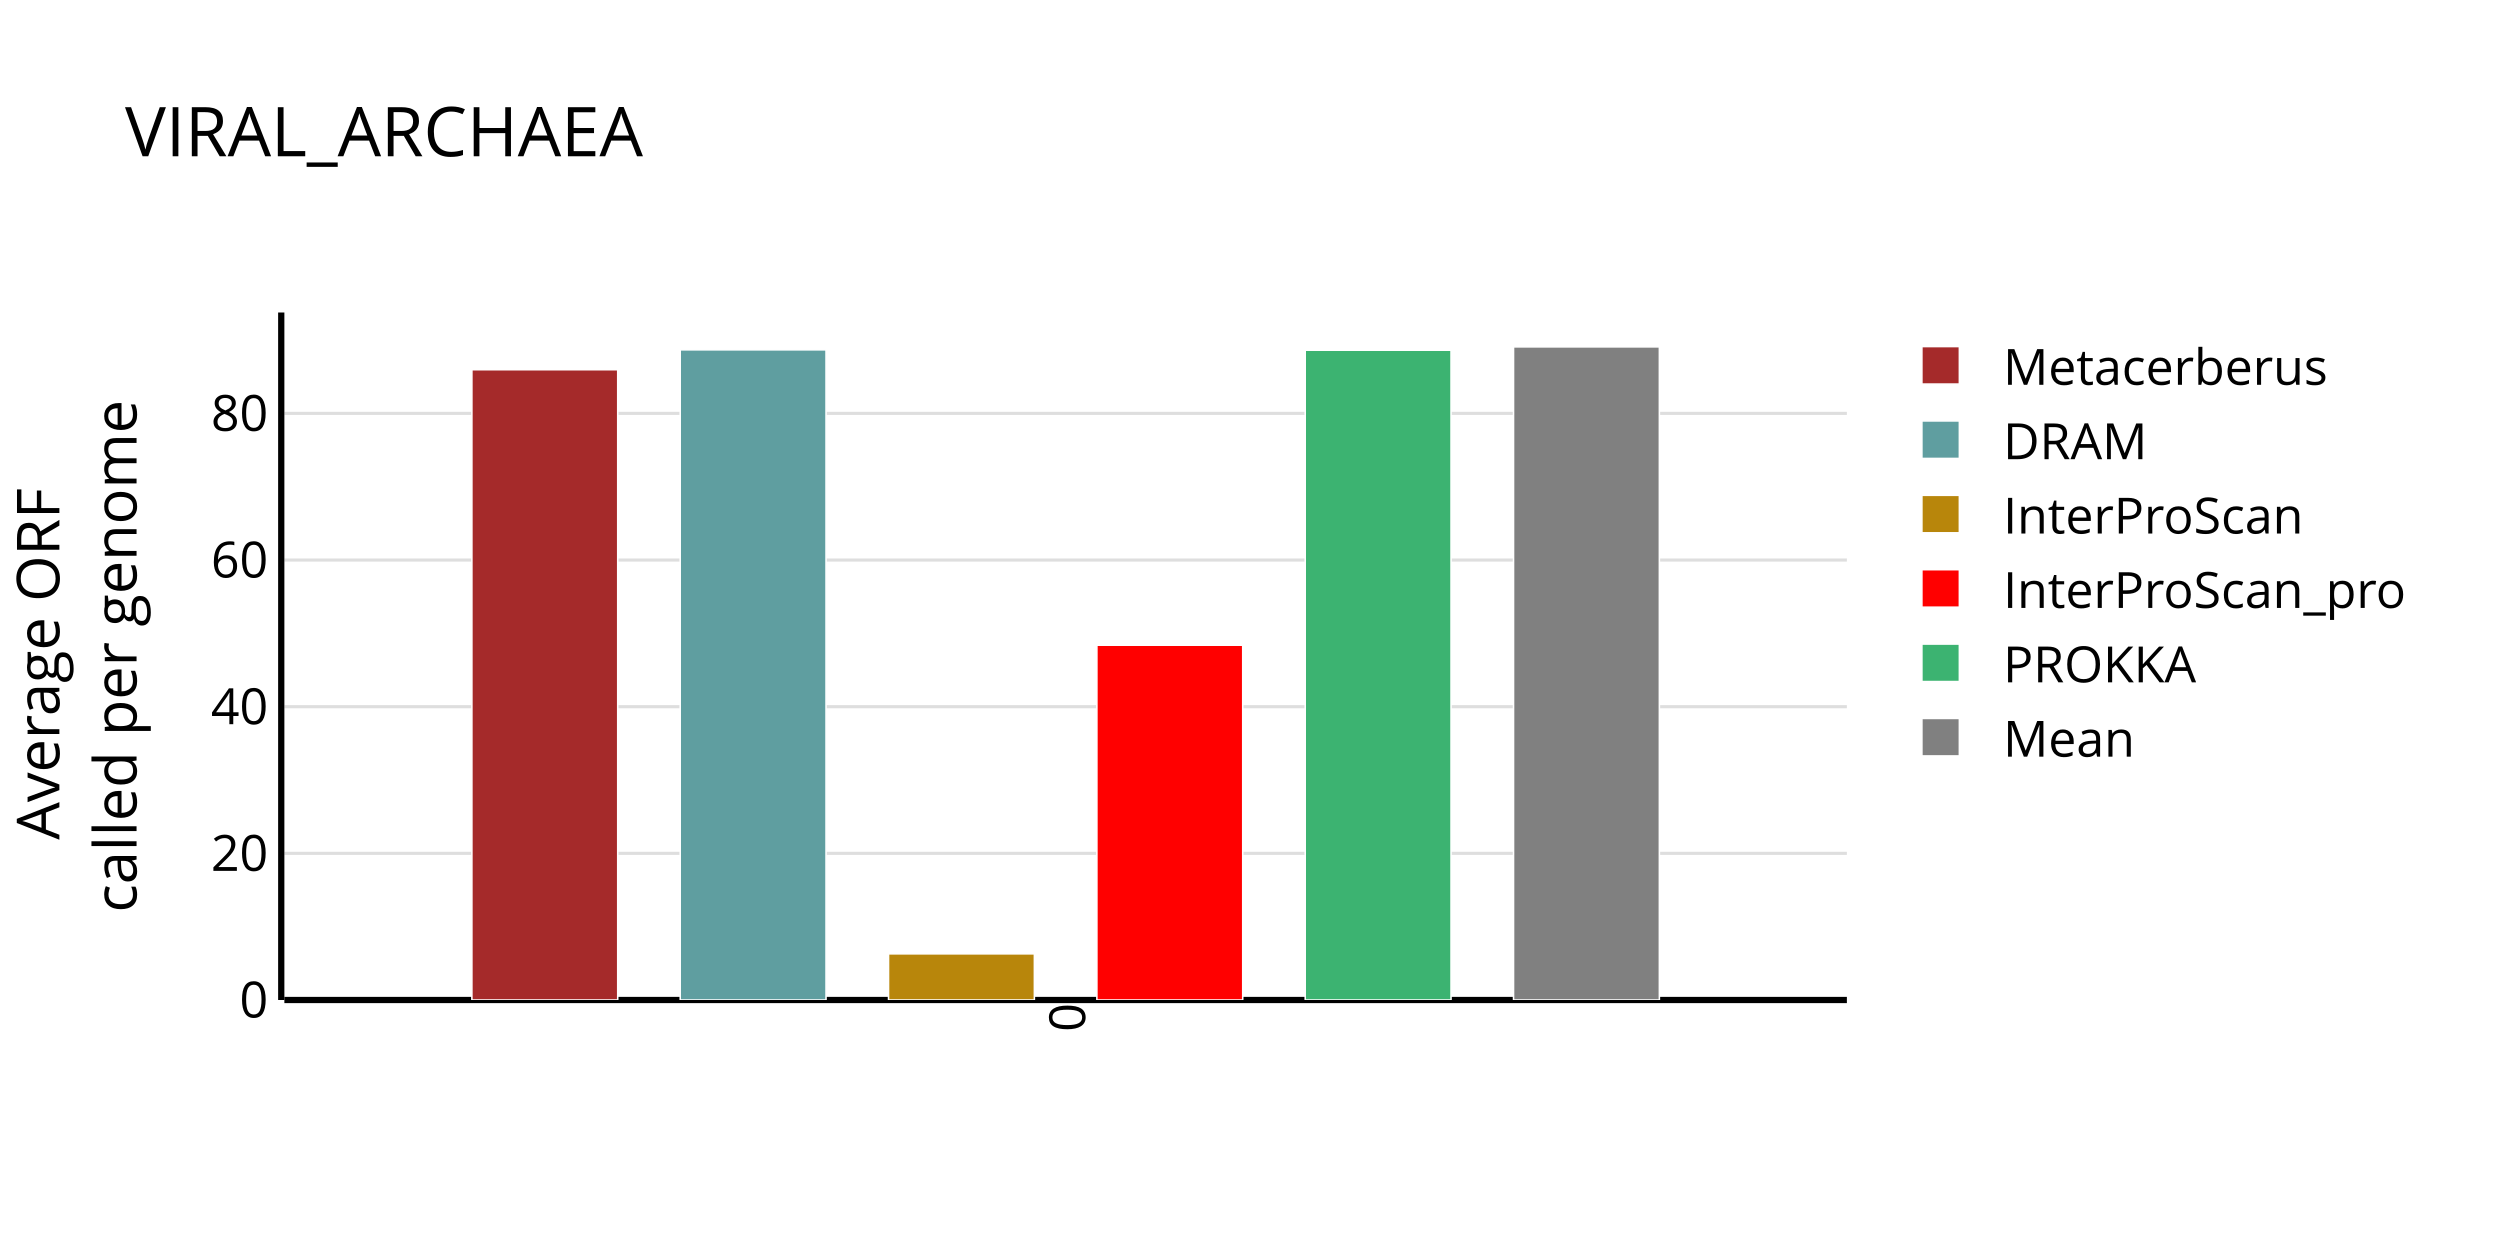
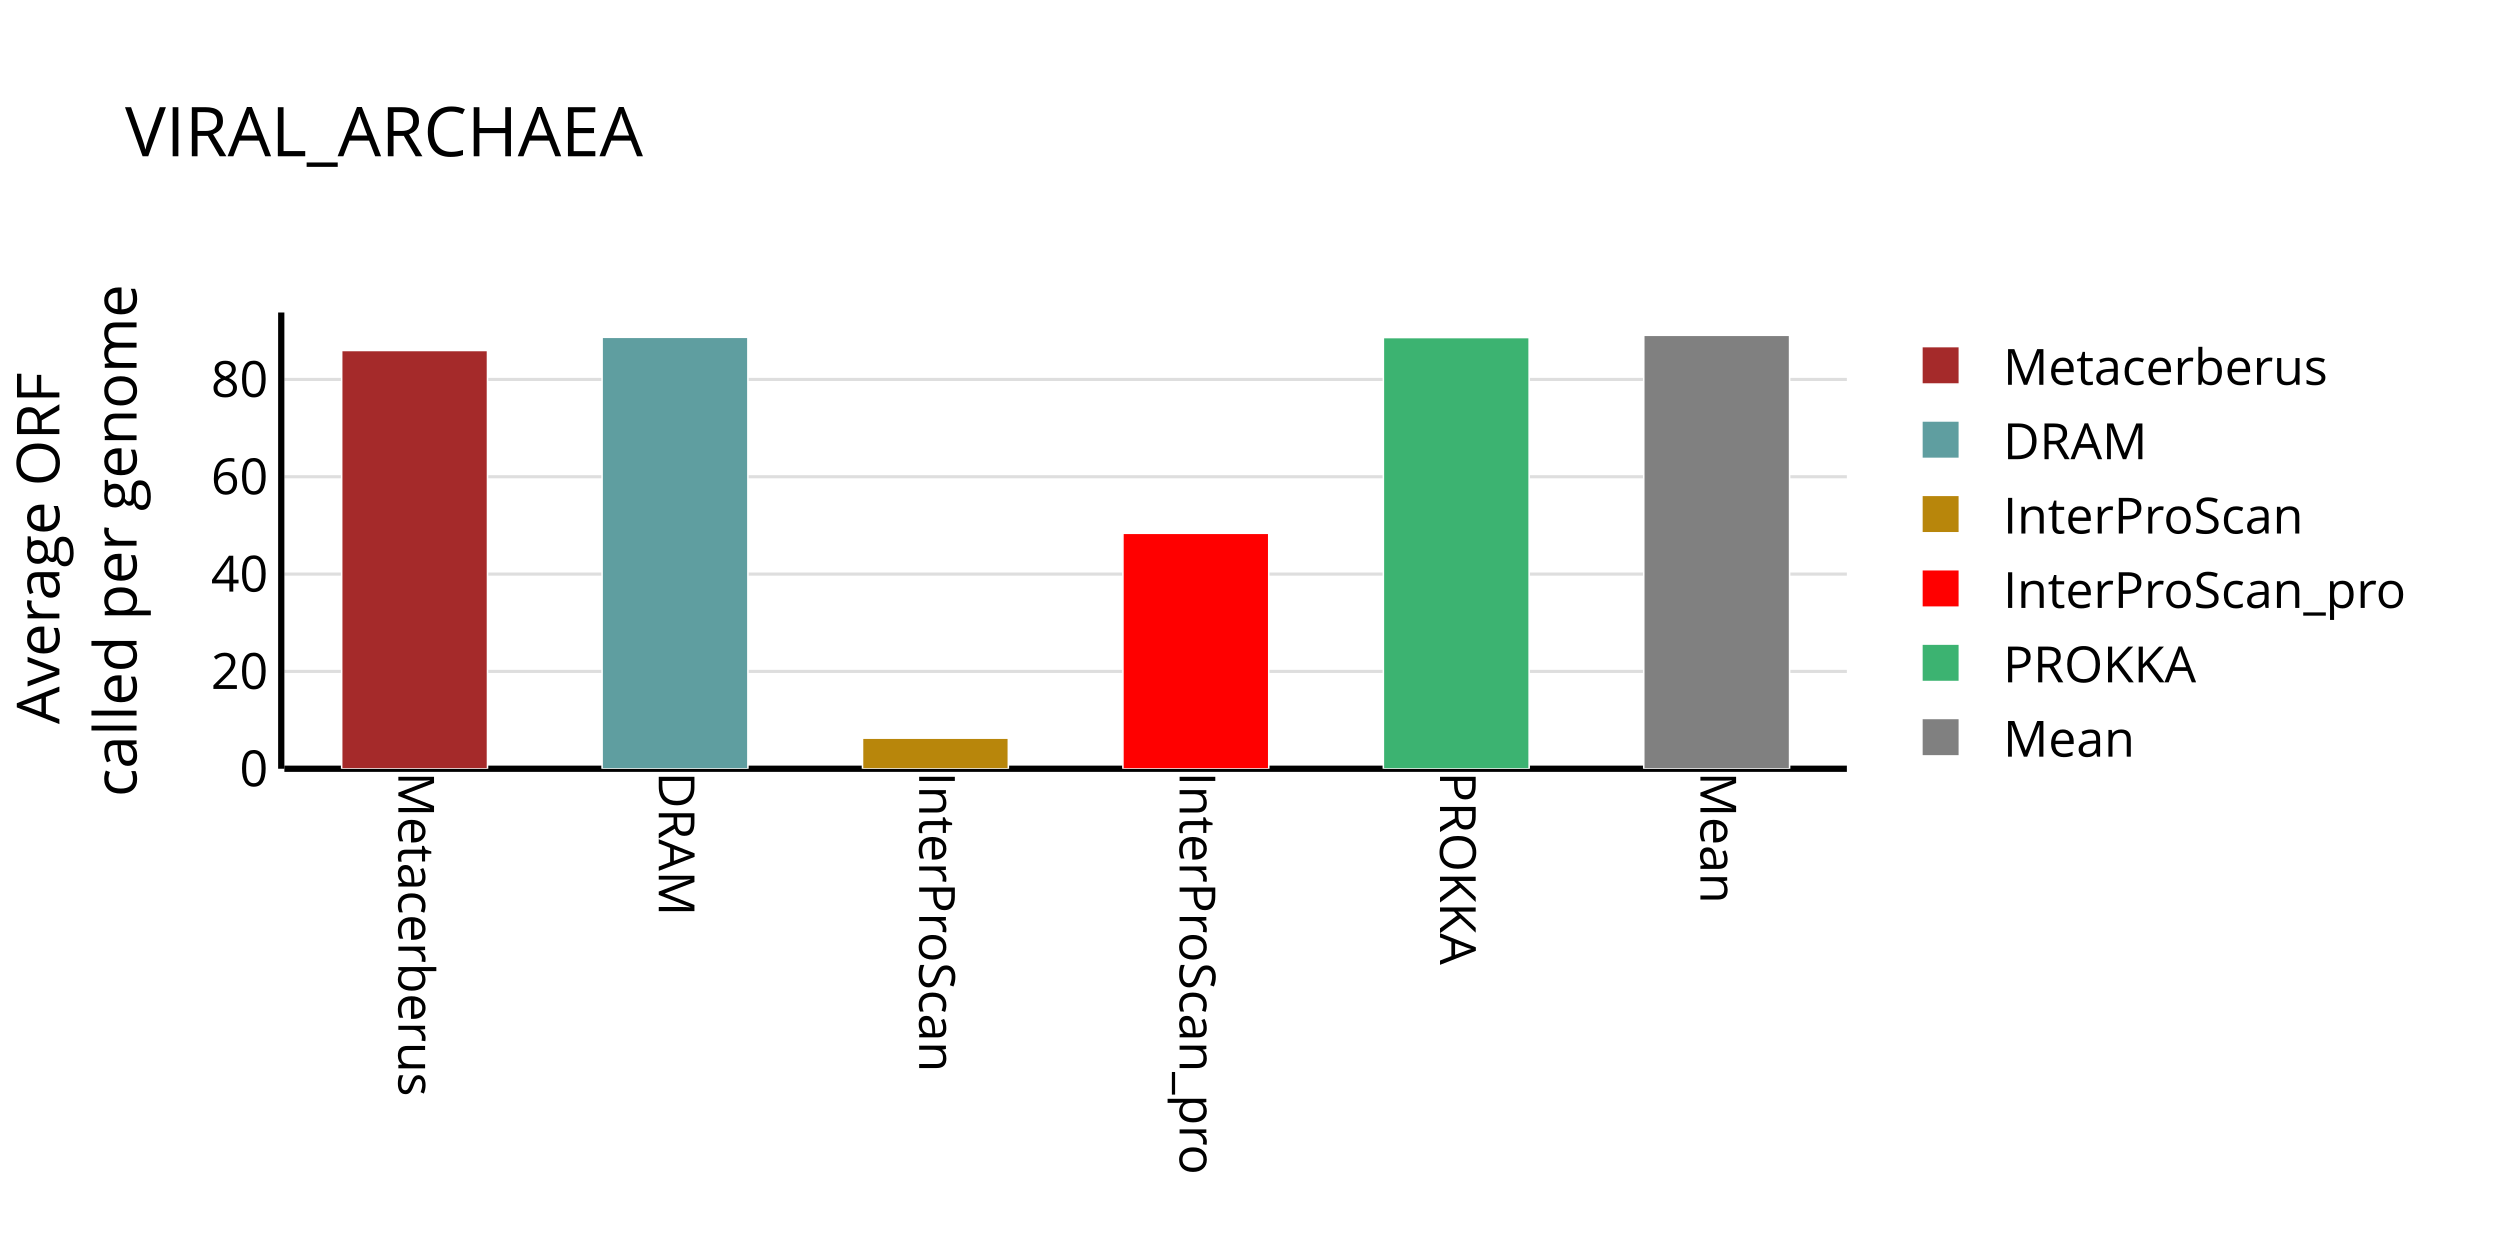
<svg xmlns="http://www.w3.org/2000/svg" class="main-svg" width="800" height="400" style="" viewBox="0 0 800 400">
  <rect x="0" y="0" width="800" height="400" style="fill: rgb(255, 255, 255); fill-opacity: 1;" />
-   <defs id="defs-45ad2b">
+   <defs id="defs-0385a4">
    <g class="clips">
-       <clipPath id="clip45ad2bxyplot" class="plotclip">
-         <rect width="500" height="220" />
-       </clipPath>
-       <clipPath class="axesclip" id="clip45ad2bx">
+       <clipPath id="clip0385a4xyplot" class="plotclip">
+         <rect width="500" height="146" />
+       </clipPath>
+       <clipPath class="axesclip" id="clip0385a4x">
        <rect x="91" y="0" width="500" height="400" />
      </clipPath>
-       <clipPath class="axesclip" id="clip45ad2by">
-         <rect x="0" y="100" width="800" height="220" />
-       </clipPath>
-       <clipPath class="axesclip" id="clip45ad2bxy">
-         <rect x="91" y="100" width="500" height="220" />
+       <clipPath class="axesclip" id="clip0385a4y">
+         <rect x="0" y="100" width="800" height="146" />
+       </clipPath>
+       <clipPath class="axesclip" id="clip0385a4xy">
+         <rect x="91" y="100" width="500" height="146" />
      </clipPath>
    </g>
    <g class="gradients" />
    <g class="patterns" />
  </defs>
  <g class="bglayer" />
  <g class="layer-below">
    <g class="imagelayer" />
    <g class="shapelayer" />
  </g>
  <g class="cartesianlayer">
    <g class="subplot xy">
      <g class="layer-subplot">
        <g class="shapelayer" />
        <g class="imagelayer" />
      </g>
      <g class="gridlayer">
        <g class="x">
-           <path class="xgrid crisp" transform="translate(341,0)" d="M0,100v220" style="stroke: rgb(0, 0, 0); stroke-opacity: 0; stroke-width: 1px;" />
+           <path class="xgrid crisp" transform="translate(132.67,0)" d="M0,100v146" style="stroke: rgb(0, 0, 0); stroke-opacity: 0; stroke-width: 1px;" />
+           <path class="xgrid crisp" transform="translate(216,0)" d="M0,100v146" style="stroke: rgb(0, 0, 0); stroke-opacity: 0; stroke-width: 1px;" />
+           <path class="xgrid crisp" transform="translate(299.33,0)" d="M0,100v146" style="stroke: rgb(0, 0, 0); stroke-opacity: 0; stroke-width: 1px;" />
+           <path class="xgrid crisp" transform="translate(382.67,0)" d="M0,100v146" style="stroke: rgb(0, 0, 0); stroke-opacity: 0; stroke-width: 1px;" />
+           <path class="xgrid crisp" transform="translate(466,0)" d="M0,100v146" style="stroke: rgb(0, 0, 0); stroke-opacity: 0; stroke-width: 1px;" />
+           <path class="xgrid crisp" transform="translate(549.33,0)" d="M0,100v146" style="stroke: rgb(0, 0, 0); stroke-opacity: 0; stroke-width: 1px;" />
        </g>
        <g class="y">
-           <path class="ygrid crisp" transform="translate(0,273.07)" d="M91,0h500" style="stroke: rgb(38, 38, 38); stroke-opacity: 0.15; stroke-width: 1px;" />
-           <path class="ygrid crisp" transform="translate(0,226.14)" d="M91,0h500" style="stroke: rgb(38, 38, 38); stroke-opacity: 0.15; stroke-width: 1px;" />
-           <path class="ygrid crisp" transform="translate(0,179.21)" d="M91,0h500" style="stroke: rgb(38, 38, 38); stroke-opacity: 0.15; stroke-width: 1px;" />
-           <path class="ygrid crisp" transform="translate(0,132.28)" d="M91,0h500" style="stroke: rgb(38, 38, 38); stroke-opacity: 0.15; stroke-width: 1px;" />
+           <path class="ygrid crisp" transform="translate(0,214.85)" d="M91,0h500" style="stroke: rgb(38, 38, 38); stroke-opacity: 0.15; stroke-width: 1px;" />
+           <path class="ygrid crisp" transform="translate(0,183.71)" d="M91,0h500" style="stroke: rgb(38, 38, 38); stroke-opacity: 0.15; stroke-width: 1px;" />
+           <path class="ygrid crisp" transform="translate(0,152.56)" d="M91,0h500" style="stroke: rgb(38, 38, 38); stroke-opacity: 0.15; stroke-width: 1px;" />
+           <path class="ygrid crisp" transform="translate(0,121.42)" d="M91,0h500" style="stroke: rgb(38, 38, 38); stroke-opacity: 0.15; stroke-width: 1px;" />
        </g>
      </g>
      <g class="zerolinelayer">
-         <path class="yzl zl crisp" transform="translate(0,320)" d="M91,0h500" style="stroke: rgb(0, 0, 0); stroke-opacity: 1; stroke-width: 2px;" />
+         <path class="yzl zl crisp" transform="translate(0,246)" d="M91,0h500" style="stroke: rgb(0, 0, 0); stroke-opacity: 1; stroke-width: 2px;" />
      </g>
      <path class="xlines-below" />
      <path class="ylines-below" />
      <g class="overlines-below" />
      <g class="xaxislayer-below" />
      <g class="yaxislayer-below" />
      <g class="overaxes-below" />
-       <g class="plot" transform="translate(91,100)" clip-path="url(#clip45ad2bxyplot)">
+       <g class="plot" transform="translate(91,100)" clip-path="url(#clip0385a4xyplot)">
        <g class="barlayer mlayer">
          <g class="trace bars" style="opacity: 1;">
            <g class="points">
              <g class="point">
-                 <path d="M60,220V18.31H106.67V220Z" style="vector-effect: non-scaling-stroke; opacity: 1; stroke-width: 0.5px; fill: rgb(165, 42, 42); fill-opacity: 1; stroke: rgb(255, 255, 255); stroke-opacity: 1;" />
-               </g>
-             </g>
-           </g>
-           <g class="trace bars" style="opacity: 1;">
-             <g class="points">
-               <g class="point">
-                 <path d="M126.67,220V11.95H173.33V220Z" style="vector-effect: non-scaling-stroke; opacity: 1; stroke-width: 0.5px; fill: rgb(95, 158, 160); fill-opacity: 1; stroke: rgb(255, 255, 255); stroke-opacity: 1;" />
-               </g>
-             </g>
-           </g>
-           <g class="trace bars" style="opacity: 1;">
-             <g class="points">
-               <g class="point">
-                 <path d="M193.33,220V205.23H240V220Z" style="vector-effect: non-scaling-stroke; opacity: 1; stroke-width: 0.5px; fill: rgb(184, 134, 11); fill-opacity: 1; stroke: rgb(255, 255, 255); stroke-opacity: 1;" />
-               </g>
-             </g>
-           </g>
-           <g class="trace bars" style="opacity: 1;">
-             <g class="points">
-               <g class="point">
-                 <path d="M260,220V106.47H306.67V220Z" style="vector-effect: non-scaling-stroke; opacity: 1; stroke-width: 0.5px; fill: rgb(255, 0, 0); fill-opacity: 1; stroke: rgb(255, 255, 255); stroke-opacity: 1;" />
-               </g>
-             </g>
-           </g>
-           <g class="trace bars" style="opacity: 1;">
-             <g class="points">
-               <g class="point">
-                 <path d="M326.67,220V12.07H373.33V220Z" style="vector-effect: non-scaling-stroke; opacity: 1; stroke-width: 0.5px; fill: rgb(60, 179, 113); fill-opacity: 1; stroke: rgb(255, 255, 255); stroke-opacity: 1;" />
-               </g>
-             </g>
-           </g>
-           <g class="trace bars" style="opacity: 1;">
-             <g class="points">
-               <g class="point">
-                 <path d="M393.33,220V11H440V220Z" style="vector-effect: non-scaling-stroke; opacity: 1; stroke-width: 0.5px; fill: rgb(128, 128, 128); fill-opacity: 1; stroke: rgb(255, 255, 255); stroke-opacity: 1;" />
+                 <path d="M18.33,146V12.15H65V146Z" style="vector-effect: non-scaling-stroke; opacity: 1; stroke-width: 0.5px; fill: rgb(165, 42, 42); fill-opacity: 1; stroke: rgb(255, 255, 255); stroke-opacity: 1;" />
+               </g>
+             </g>
+           </g>
+           <g class="trace bars" style="opacity: 1;">
+             <g class="points">
+               <g class="point">
+                 <path d="M101.67,146V7.93H148.33V146Z" style="vector-effect: non-scaling-stroke; opacity: 1; stroke-width: 0.5px; fill: rgb(95, 158, 160); fill-opacity: 1; stroke: rgb(255, 255, 255); stroke-opacity: 1;" />
+               </g>
+             </g>
+           </g>
+           <g class="trace bars" style="opacity: 1;">
+             <g class="points">
+               <g class="point">
+                 <path d="M185,146V136.2H231.67V146Z" style="vector-effect: non-scaling-stroke; opacity: 1; stroke-width: 0.5px; fill: rgb(184, 134, 11); fill-opacity: 1; stroke: rgb(255, 255, 255); stroke-opacity: 1;" />
+               </g>
+             </g>
+           </g>
+           <g class="trace bars" style="opacity: 1;">
+             <g class="points">
+               <g class="point">
+                 <path d="M268.33,146V70.66H315V146Z" style="vector-effect: non-scaling-stroke; opacity: 1; stroke-width: 0.5px; fill: rgb(255, 0, 0); fill-opacity: 1; stroke: rgb(255, 255, 255); stroke-opacity: 1;" />
+               </g>
+             </g>
+           </g>
+           <g class="trace bars" style="opacity: 1;">
+             <g class="points">
+               <g class="point">
+                 <path d="M351.67,146V8.01H398.33V146Z" style="vector-effect: non-scaling-stroke; opacity: 1; stroke-width: 0.5px; fill: rgb(60, 179, 113); fill-opacity: 1; stroke: rgb(255, 255, 255); stroke-opacity: 1;" />
+               </g>
+             </g>
+           </g>
+           <g class="trace bars" style="opacity: 1;">
+             <g class="points">
+               <g class="point">
+                 <path d="M435,146V7.3H481.67V146Z" style="vector-effect: non-scaling-stroke; opacity: 1; stroke-width: 0.5px; fill: rgb(128, 128, 128); fill-opacity: 1; stroke: rgb(255, 255, 255); stroke-opacity: 1;" />
              </g>
            </g>
          </g>
        </g>
      </g>
      <g class="overplot" />
      <path class="xlines-above crisp" d="M0,0" style="fill: none;" />
-       <path class="ylines-above crisp" d="M90,100V320" style="fill: none; stroke-width: 2px; stroke: rgb(0, 0, 0); stroke-opacity: 1;" />
+       <path class="ylines-above crisp" d="M90,100V246" style="fill: none; stroke-width: 2px; stroke: rgb(0, 0, 0); stroke-opacity: 1;" />
      <g class="overlines-above" />
      <g class="xaxislayer-above">
        <g class="xtick">
-           <text text-anchor="start" x="2.8" y="329" transform="translate(341,0) rotate(90,2.8,321)" style="font-family: 'Open Sans', verdana, arial, sans-serif; font-size: 16px; fill: rgb(0, 0, 0); fill-opacity: 1; white-space: pre; opacity: 1;">0</text>
+           <text text-anchor="start" x="2.8" y="255" transform="translate(132.67,0) rotate(90,2.8,247)" style="font-family: 'Open Sans', verdana, arial, sans-serif; font-size: 16px; fill: rgb(0, 0, 0); fill-opacity: 1; white-space: pre; opacity: 1;">Metacerberus</text>
+         </g>
+         <g class="xtick">
+           <text text-anchor="start" x="2.8" y="255" transform="translate(216,0) rotate(90,2.8,247)" style="font-family: 'Open Sans', verdana, arial, sans-serif; font-size: 16px; fill: rgb(0, 0, 0); fill-opacity: 1; white-space: pre; opacity: 1;">DRAM</text>
+         </g>
+         <g class="xtick">
+           <text text-anchor="start" x="2.8" y="255" transform="translate(299.33,0) rotate(90,2.8,247)" style="font-family: 'Open Sans', verdana, arial, sans-serif; font-size: 16px; fill: rgb(0, 0, 0); fill-opacity: 1; white-space: pre; opacity: 1;">InterProScan</text>
+         </g>
+         <g class="xtick">
+           <text text-anchor="start" x="2.8" y="255" transform="translate(382.67,0) rotate(90,2.8,247)" style="font-family: 'Open Sans', verdana, arial, sans-serif; font-size: 16px; fill: rgb(0, 0, 0); fill-opacity: 1; white-space: pre; opacity: 1;">InterProScan_pro</text>
+         </g>
+         <g class="xtick">
+           <text text-anchor="start" x="2.8" y="255" transform="translate(466,0) rotate(90,2.8,247)" style="font-family: 'Open Sans', verdana, arial, sans-serif; font-size: 16px; fill: rgb(0, 0, 0); fill-opacity: 1; white-space: pre; opacity: 1;">PROKKA</text>
+         </g>
+         <g class="xtick">
+           <text text-anchor="start" x="2.8" y="255" transform="translate(549.33,0) rotate(90,2.8,247)" style="font-family: 'Open Sans', verdana, arial, sans-serif; font-size: 16px; fill: rgb(0, 0, 0); fill-opacity: 1; white-space: pre; opacity: 1;">Mean</text>
        </g>
      </g>
      <g class="yaxislayer-above">
        <g class="ytick">
-           <text text-anchor="end" x="85.8" y="5.6" transform="translate(0,320)" style="font-family: 'Open Sans', verdana, arial, sans-serif; font-size: 16px; fill: rgb(0, 0, 0); fill-opacity: 1; white-space: pre; opacity: 1;">0</text>
-         </g>
-         <g class="ytick">
-           <text text-anchor="end" x="85.8" y="5.6" style="font-family: 'Open Sans', verdana, arial, sans-serif; font-size: 16px; fill: rgb(0, 0, 0); fill-opacity: 1; white-space: pre; opacity: 1;" transform="translate(0,273.07)">20</text>
-         </g>
-         <g class="ytick">
-           <text text-anchor="end" x="85.8" y="5.6" style="font-family: 'Open Sans', verdana, arial, sans-serif; font-size: 16px; fill: rgb(0, 0, 0); fill-opacity: 1; white-space: pre; opacity: 1;" transform="translate(0,226.14)">40</text>
-         </g>
-         <g class="ytick">
-           <text text-anchor="end" x="85.8" y="5.6" style="font-family: 'Open Sans', verdana, arial, sans-serif; font-size: 16px; fill: rgb(0, 0, 0); fill-opacity: 1; white-space: pre; opacity: 1;" transform="translate(0,179.21)">60</text>
-         </g>
-         <g class="ytick">
-           <text text-anchor="end" x="85.8" y="5.6" style="font-family: 'Open Sans', verdana, arial, sans-serif; font-size: 16px; fill: rgb(0, 0, 0); fill-opacity: 1; white-space: pre; opacity: 1;" transform="translate(0,132.28)">80</text>
+           <text text-anchor="end" x="85.8" y="5.6" transform="translate(0,246)" style="font-family: 'Open Sans', verdana, arial, sans-serif; font-size: 16px; fill: rgb(0, 0, 0); fill-opacity: 1; white-space: pre; opacity: 1;">0</text>
+         </g>
+         <g class="ytick">
+           <text text-anchor="end" x="85.8" y="5.6" style="font-family: 'Open Sans', verdana, arial, sans-serif; font-size: 16px; fill: rgb(0, 0, 0); fill-opacity: 1; white-space: pre; opacity: 1;" transform="translate(0,214.85)">20</text>
+         </g>
+         <g class="ytick">
+           <text text-anchor="end" x="85.8" y="5.6" style="font-family: 'Open Sans', verdana, arial, sans-serif; font-size: 16px; fill: rgb(0, 0, 0); fill-opacity: 1; white-space: pre; opacity: 1;" transform="translate(0,183.71)">40</text>
+         </g>
+         <g class="ytick">
+           <text text-anchor="end" x="85.8" y="5.6" style="font-family: 'Open Sans', verdana, arial, sans-serif; font-size: 16px; fill: rgb(0, 0, 0); fill-opacity: 1; white-space: pre; opacity: 1;" transform="translate(0,152.56)">60</text>
+         </g>
+         <g class="ytick">
+           <text text-anchor="end" x="85.8" y="5.6" style="font-family: 'Open Sans', verdana, arial, sans-serif; font-size: 16px; fill: rgb(0, 0, 0); fill-opacity: 1; white-space: pre; opacity: 1;" transform="translate(0,121.42)">80</text>
        </g>
      </g>
      <g class="overaxes-above" />
    </g>
  </g>
  <g class="polarlayer" />
  <g class="ternarylayer" />
  <g class="geolayer" />
  <g class="funnelarealayer" />
  <g class="pielayer" />
  <g class="iciclelayer" />
  <g class="treemaplayer" />
  <g class="sunburstlayer" />
  <g class="glimages" />
-   <defs id="topdefs-45ad2b">
+   <defs id="topdefs-0385a4">
    <g class="clips" />
-     <clipPath id="legend45ad2b">
-       <rect width="187" height="153" x="0" y="0" />
+     <clipPath id="legend0385a4">
+       <rect width="187" height="146" x="0" y="0" />
    </clipPath>
  </defs>
  <g class="layer-above">
    <g class="imagelayer" />
    <g class="shapelayer" />
  </g>
  <g class="infolayer">
    <g class="legend" pointer-events="all" transform="translate(601,100)">
-       <rect class="bg" shape-rendering="crispEdges" width="187" height="153" x="0" y="0" style="stroke: rgb(68, 68, 68); stroke-opacity: 1; fill: rgb(255, 255, 255); fill-opacity: 1; stroke-width: 0px;" />
-       <g class="scrollbox" transform="" clip-path="url(#legend45ad2b)">
+       <rect class="bg" shape-rendering="crispEdges" width="187" height="146" x="0" y="0" style="stroke: rgb(68, 68, 68); stroke-opacity: 1; fill: rgb(255, 255, 255); fill-opacity: 1; stroke-width: 0px;" />
+       <g class="scrollbox" transform="" clip-path="url(#legend0385a4)">
        <g class="groups">
          <g class="traces" transform="translate(0,16.9)" style="opacity: 1;">
            <text class="legendtext" text-anchor="start" x="40" y="6.24" style="font-family: 'Open Sans', verdana, arial, sans-serif; font-size: 16px; fill: rgb(0, 0, 0); fill-opacity: 1; white-space: pre;">Metacerberus</text>
            <g class="layers" style="opacity: 1;">
              <g class="legendfill" />
              <g class="legendlines" />
              <g class="legendsymbols">
                <g class="legendpoints">
                  <path class="legendundefined" d="M6,6H-6V-6H6Z" transform="translate(20,0)" style="stroke-width: 0.5px; fill: rgb(165, 42, 42); fill-opacity: 1; stroke: rgb(255, 255, 255); stroke-opacity: 1;" />
                </g>
              </g>
            </g>
            <rect class="legendtoggle" x="0" y="-11.9" width="181.406" height="23.8" style="fill: rgb(0, 0, 0); fill-opacity: 0;" />
          </g>
          <g class="traces" transform="translate(0,40.7)" style="opacity: 1;">
            <text class="legendtext" text-anchor="start" x="40" y="6.24" style="font-family: 'Open Sans', verdana, arial, sans-serif; font-size: 16px; fill: rgb(0, 0, 0); fill-opacity: 1; white-space: pre;">DRAM</text>
            <g class="layers" style="opacity: 1;">
              <g class="legendfill" />
              <g class="legendlines" />
              <g class="legendsymbols">
                <g class="legendpoints">
                  <path class="legendundefined" d="M6,6H-6V-6H6Z" transform="translate(20,0)" style="stroke-width: 0.5px; fill: rgb(95, 158, 160); fill-opacity: 1; stroke: rgb(255, 255, 255); stroke-opacity: 1;" />
                </g>
              </g>
            </g>
            <rect class="legendtoggle" x="0" y="-11.9" width="181.406" height="23.8" style="fill: rgb(0, 0, 0); fill-opacity: 0;" />
          </g>
          <g class="traces" transform="translate(0,64.5)" style="opacity: 1;">
            <text class="legendtext" text-anchor="start" x="40" y="6.24" style="font-family: 'Open Sans', verdana, arial, sans-serif; font-size: 16px; fill: rgb(0, 0, 0); fill-opacity: 1; white-space: pre;">InterProScan</text>
            <g class="layers" style="opacity: 1;">
              <g class="legendfill" />
              <g class="legendlines" />
              <g class="legendsymbols">
                <g class="legendpoints">
                  <path class="legendundefined" d="M6,6H-6V-6H6Z" transform="translate(20,0)" style="stroke-width: 0.5px; fill: rgb(184, 134, 11); fill-opacity: 1; stroke: rgb(255, 255, 255); stroke-opacity: 1;" />
                </g>
              </g>
            </g>
            <rect class="legendtoggle" x="0" y="-11.9" width="181.406" height="23.8" style="fill: rgb(0, 0, 0); fill-opacity: 0;" />
          </g>
          <g class="traces" transform="translate(0,88.3)" style="opacity: 1;">
            <text class="legendtext" text-anchor="start" x="40" y="6.24" style="font-family: 'Open Sans', verdana, arial, sans-serif; font-size: 16px; fill: rgb(0, 0, 0); fill-opacity: 1; white-space: pre;">InterProScan_pro</text>
            <g class="layers" style="opacity: 1;">
              <g class="legendfill" />
              <g class="legendlines" />
              <g class="legendsymbols">
                <g class="legendpoints">
                  <path class="legendundefined" d="M6,6H-6V-6H6Z" transform="translate(20,0)" style="stroke-width: 0.5px; fill: rgb(255, 0, 0); fill-opacity: 1; stroke: rgb(255, 255, 255); stroke-opacity: 1;" />
                </g>
              </g>
            </g>
            <rect class="legendtoggle" x="0" y="-11.9" width="181.406" height="23.8" style="fill: rgb(0, 0, 0); fill-opacity: 0;" />
          </g>
          <g class="traces" transform="translate(0,112.1)" style="opacity: 1;">
            <text class="legendtext" text-anchor="start" x="40" y="6.24" style="font-family: 'Open Sans', verdana, arial, sans-serif; font-size: 16px; fill: rgb(0, 0, 0); fill-opacity: 1; white-space: pre;">PROKKA</text>
            <g class="layers" style="opacity: 1;">
              <g class="legendfill" />
              <g class="legendlines" />
              <g class="legendsymbols">
                <g class="legendpoints">
                  <path class="legendundefined" d="M6,6H-6V-6H6Z" transform="translate(20,0)" style="stroke-width: 0.5px; fill: rgb(60, 179, 113); fill-opacity: 1; stroke: rgb(255, 255, 255); stroke-opacity: 1;" />
                </g>
              </g>
            </g>
            <rect class="legendtoggle" x="0" y="-11.9" width="181.406" height="23.8" style="fill: rgb(0, 0, 0); fill-opacity: 0;" />
          </g>
          <g class="traces" transform="translate(0,135.9)" style="opacity: 1;">
            <text class="legendtext" text-anchor="start" x="40" y="6.24" style="font-family: 'Open Sans', verdana, arial, sans-serif; font-size: 16px; fill: rgb(0, 0, 0); fill-opacity: 1; white-space: pre;">Mean</text>
            <g class="layers" style="opacity: 1;">
              <g class="legendfill" />
              <g class="legendlines" />
              <g class="legendsymbols">
                <g class="legendpoints">
                  <path class="legendundefined" d="M6,6H-6V-6H6Z" transform="translate(20,0)" style="stroke-width: 0.5px; fill: rgb(128, 128, 128); fill-opacity: 1; stroke: rgb(255, 255, 255); stroke-opacity: 1;" />
                </g>
              </g>
            </g>
            <rect class="legendtoggle" x="0" y="-11.9" width="181.406" height="23.8" style="fill: rgb(0, 0, 0); fill-opacity: 0;" />
          </g>
        </g>
      </g>
      <rect class="scrollbar" rx="20" ry="3" width="0" height="0" x="0" y="0" style="fill: rgb(128, 139, 164); fill-opacity: 1;" />
    </g>
    <g class="g-gtitle">
      <text class="gtitle" x="40" y="50" text-anchor="start" dy="0em" style="font-family: 'Open Sans', verdana, arial, sans-serif; font-size: 22px; fill: rgb(0, 0, 0); opacity: 1; font-weight: normal; white-space: pre;">VIRAL_ARCHAEA</text>
    </g>
    <g class="g-xtitle" />
    <g class="g-ytitle" transform="translate(6.546875,0)">
-       <text class="ytitle" transform="rotate(-90,12.45312,210)" x="12.453" y="210" text-anchor="middle" style="font-family: 'Open Sans', verdana, arial, sans-serif; font-size: 19px; fill: rgb(0, 0, 0); opacity: 1; font-weight: normal; white-space: pre;">
-         <tspan class="line" dy="0em" x="12.453" y="210">Average ORF </tspan>
-         <tspan class="line" dy="1.3em" x="12.453" y="210"> called per genome</tspan>
+       <text class="ytitle" transform="rotate(-90,12.45312,173)" x="12.453" y="173" text-anchor="middle" style="font-family: 'Open Sans', verdana, arial, sans-serif; font-size: 19px; fill: rgb(0, 0, 0); opacity: 1; font-weight: normal; white-space: pre;">
+         <tspan class="line" dy="0em" x="12.453" y="173">Average ORF </tspan>
+         <tspan class="line" dy="1.3em" x="12.453" y="173"> called per genome</tspan>
      </text>
    </g>
  </g>
</svg>
